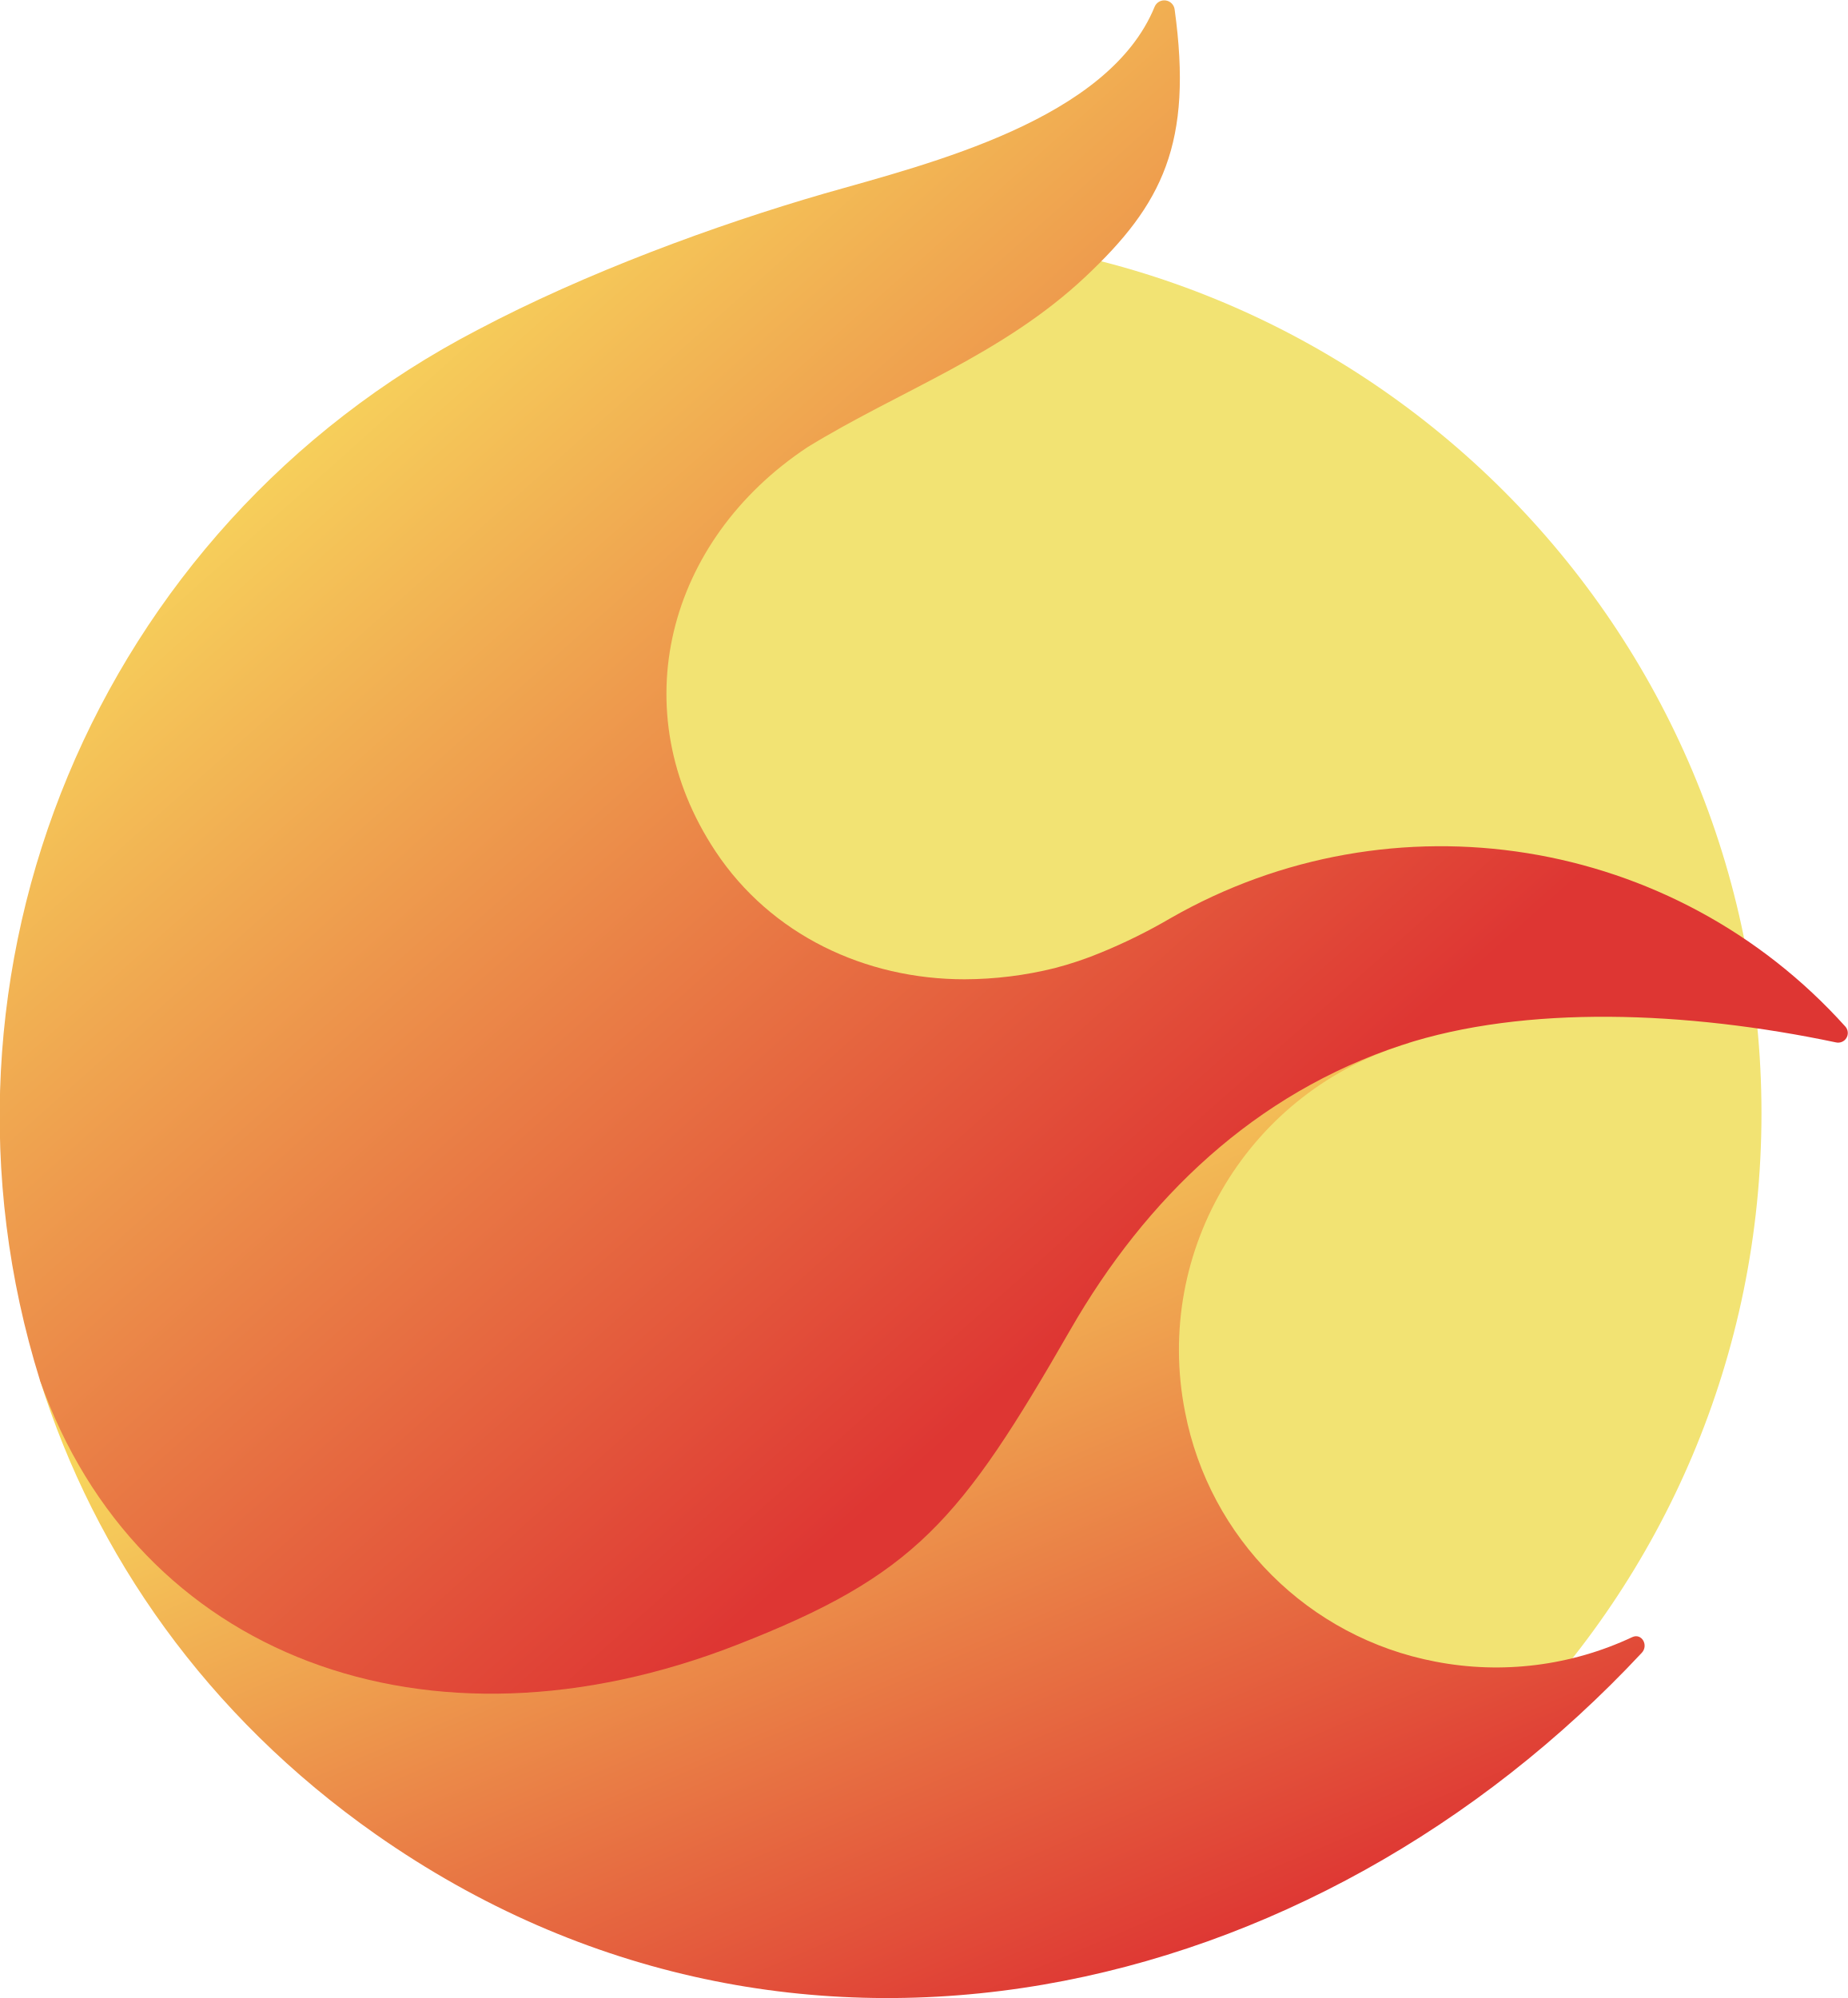
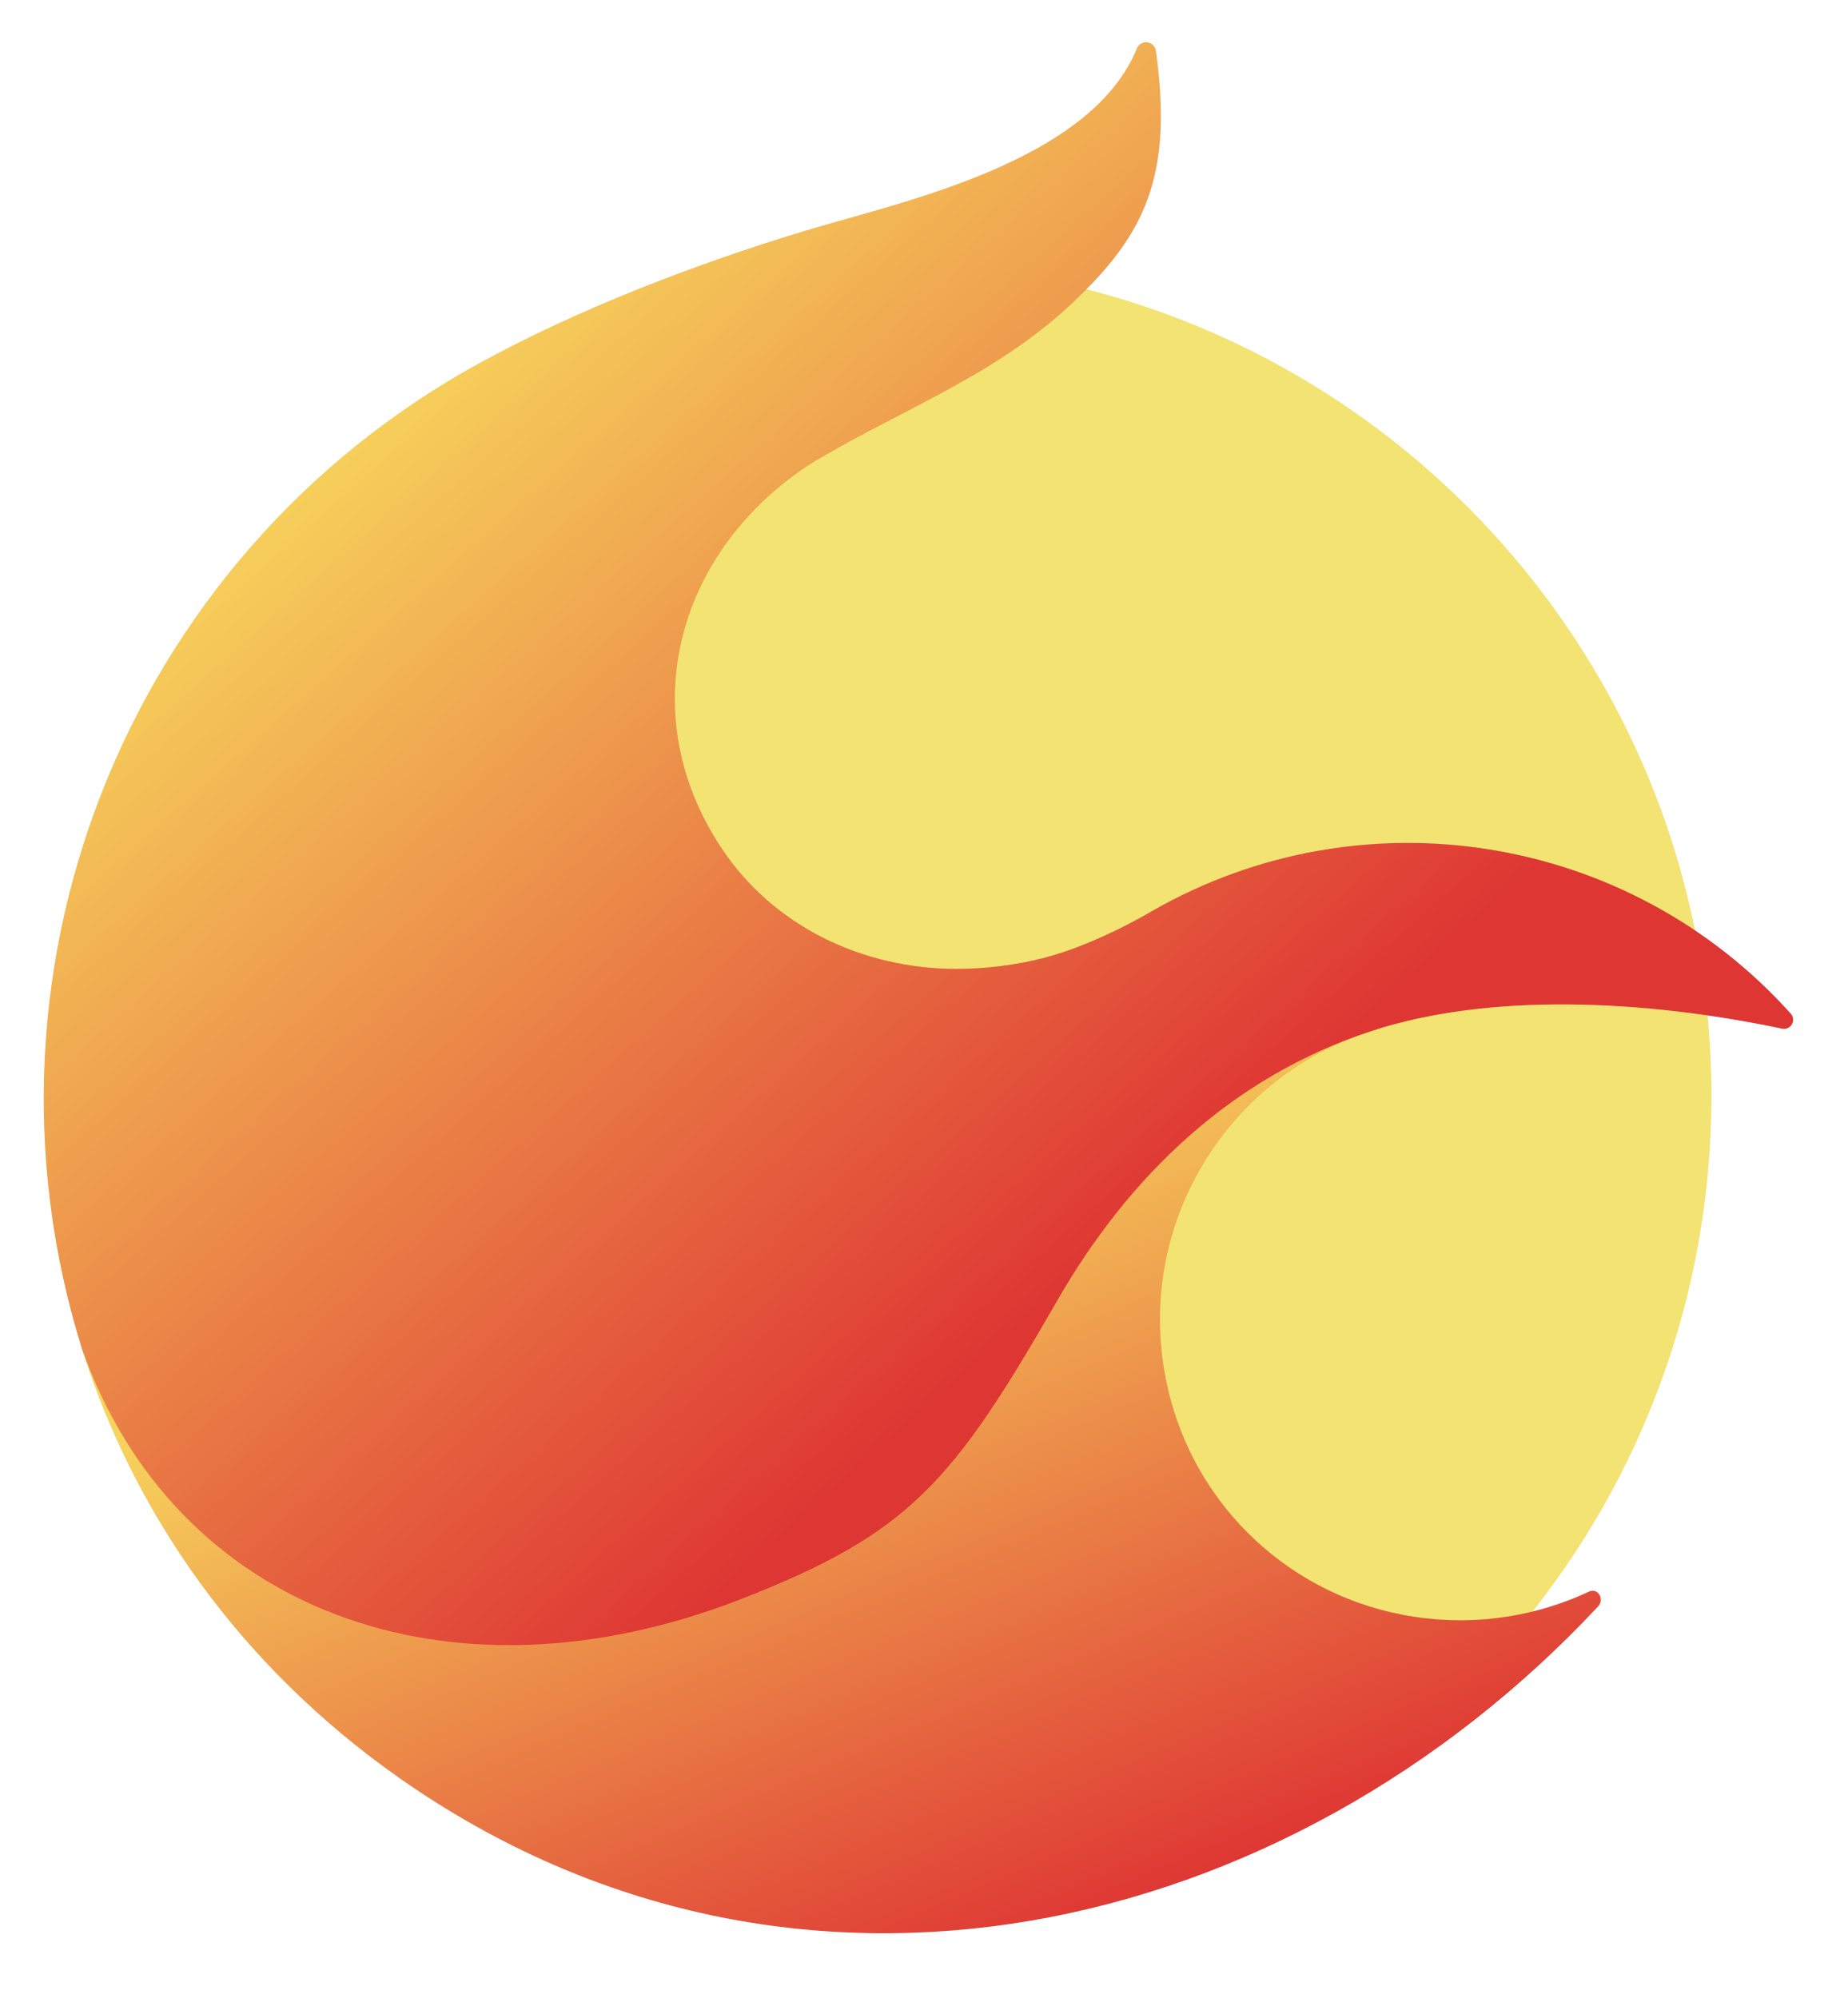
- <svg xmlns="http://www.w3.org/2000/svg" xmlns:xlink="http://www.w3.org/1999/xlink" viewBox="0 0 277.43 300">
+ <svg xmlns="http://www.w3.org/2000/svg" xmlns:xlink="http://www.w3.org/1999/xlink" viewBox="0 0 277.43 300" width="277.43" height="300">
  <defs>
    <linearGradient id="eb02f8e5-3128-479f-a28f-ac4d96c74535" x1="107.88" y1="180.59" x2="159.63" y2="302.5" gradientUnits="userSpaceOnUse">
      <stop offset="0" stop-color="#f7d45c" />
      <stop offset="1" stop-color="#de3633" />
    </linearGradient>
    <linearGradient id="b44de3ab-3e53-4c39-8dff-3838e27c7486" x1="46.6" y1="58.2" x2="167.36" y2="193.9" xlink:href="#eb02f8e5-3128-479f-a28f-ac4d96c74535" />
  </defs>
-   <g id="b79de8c2-049e-425a-99d6-94a4a70f5dbf" data-name="Layer 2">
+   <g id="b79de8c2-049e-425a-99d6-94a4a70f5dbf" data-name="Layer 2" style="" transform="matrix(0.946577, 0, 0, 0.946577, 6.608282, 6.294562)">
    <g id="b2416af4-ebd2-430f-8205-47ebd4138157" data-name="Layer 6">
      <ellipse cx="132.59" cy="167.16" rx="131.86" ry="132.03" fill="#f2e373" />
      <path d="M186.17,153.48,6,207.22c8.22,26.19,25,50.35,50.42,68.21,62.74,44,141,25.28,190.06-27.26,1.05-1.13,0-3-1.42-2.36a48.06,48.06,0,0,1-29.58,3.68A47.28,47.28,0,0,1,177.91,212a48,48,0,0,1,33.6-55.37Z" fill-rule="evenodd" fill="url(#eb02f8e5-3128-479f-a28f-ac4d96c74535)" />
      <path d="M165.36,143a82.69,82.69,0,0,0,10.33-5.11,81.64,81.64,0,0,1,101.38,16.28,1.45,1.45,0,0,1-1.42,2.35c-22.46-4.73-46.67-5.66-65.11.37C188.31,164.18,172,180,160.71,199.63c-16.54,28.78-23.35,36.92-50.07,47.34-46.56,18.18-90,1.71-104.63-39.68A133.12,133.12,0,0,1,71.69,49.54C87.82,41,107.38,33.8,123.76,29.06,139.55,24.55,166.42,18,173.35,1a1.57,1.57,0,0,1,3,.43c2.77,20.09-1.83,29.24-13.36,40.09-12.5,11.77-27.93,17.13-41.77,25.63-21.11,14-27.8,39.57-13.8,60.68,8.32,12.55,22.49,19.21,37.38,19.21a56.82,56.82,0,0,0,13.55-1.68A52.56,52.56,0,0,0,165.36,143Z" fill-rule="evenodd" fill="url(#b44de3ab-3e53-4c39-8dff-3838e27c7486)" />
    </g>
  </g>
</svg>
